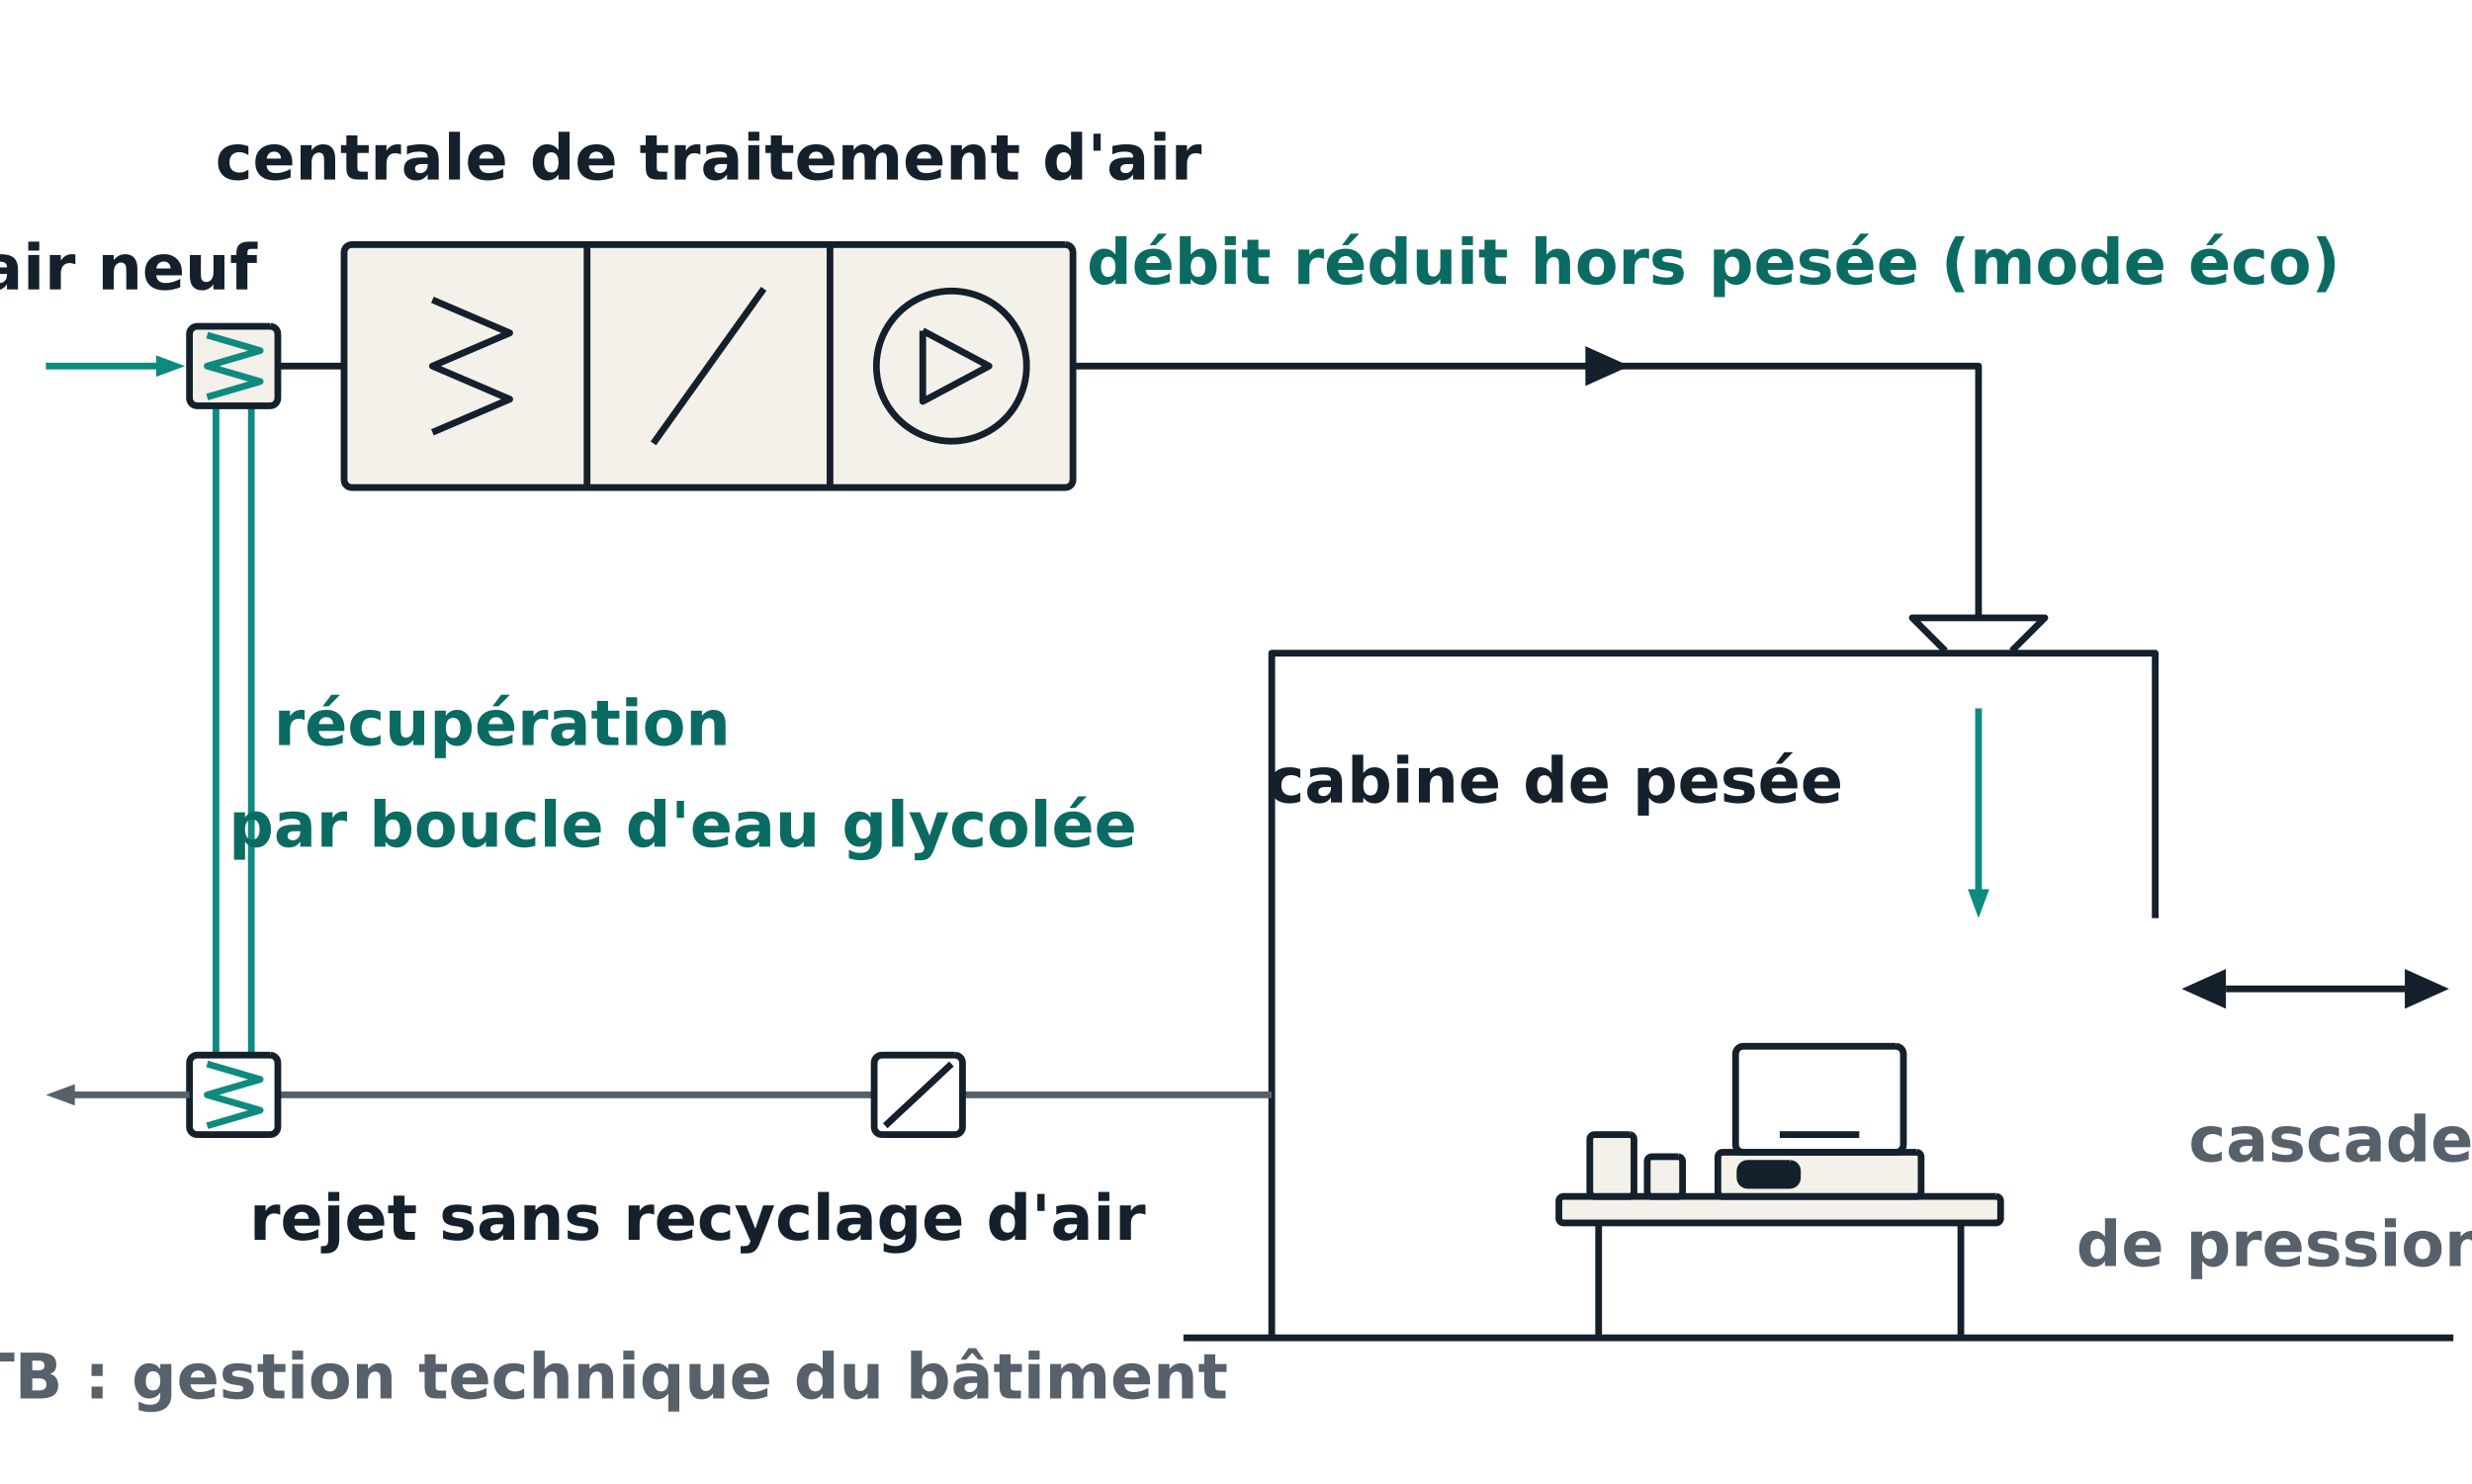
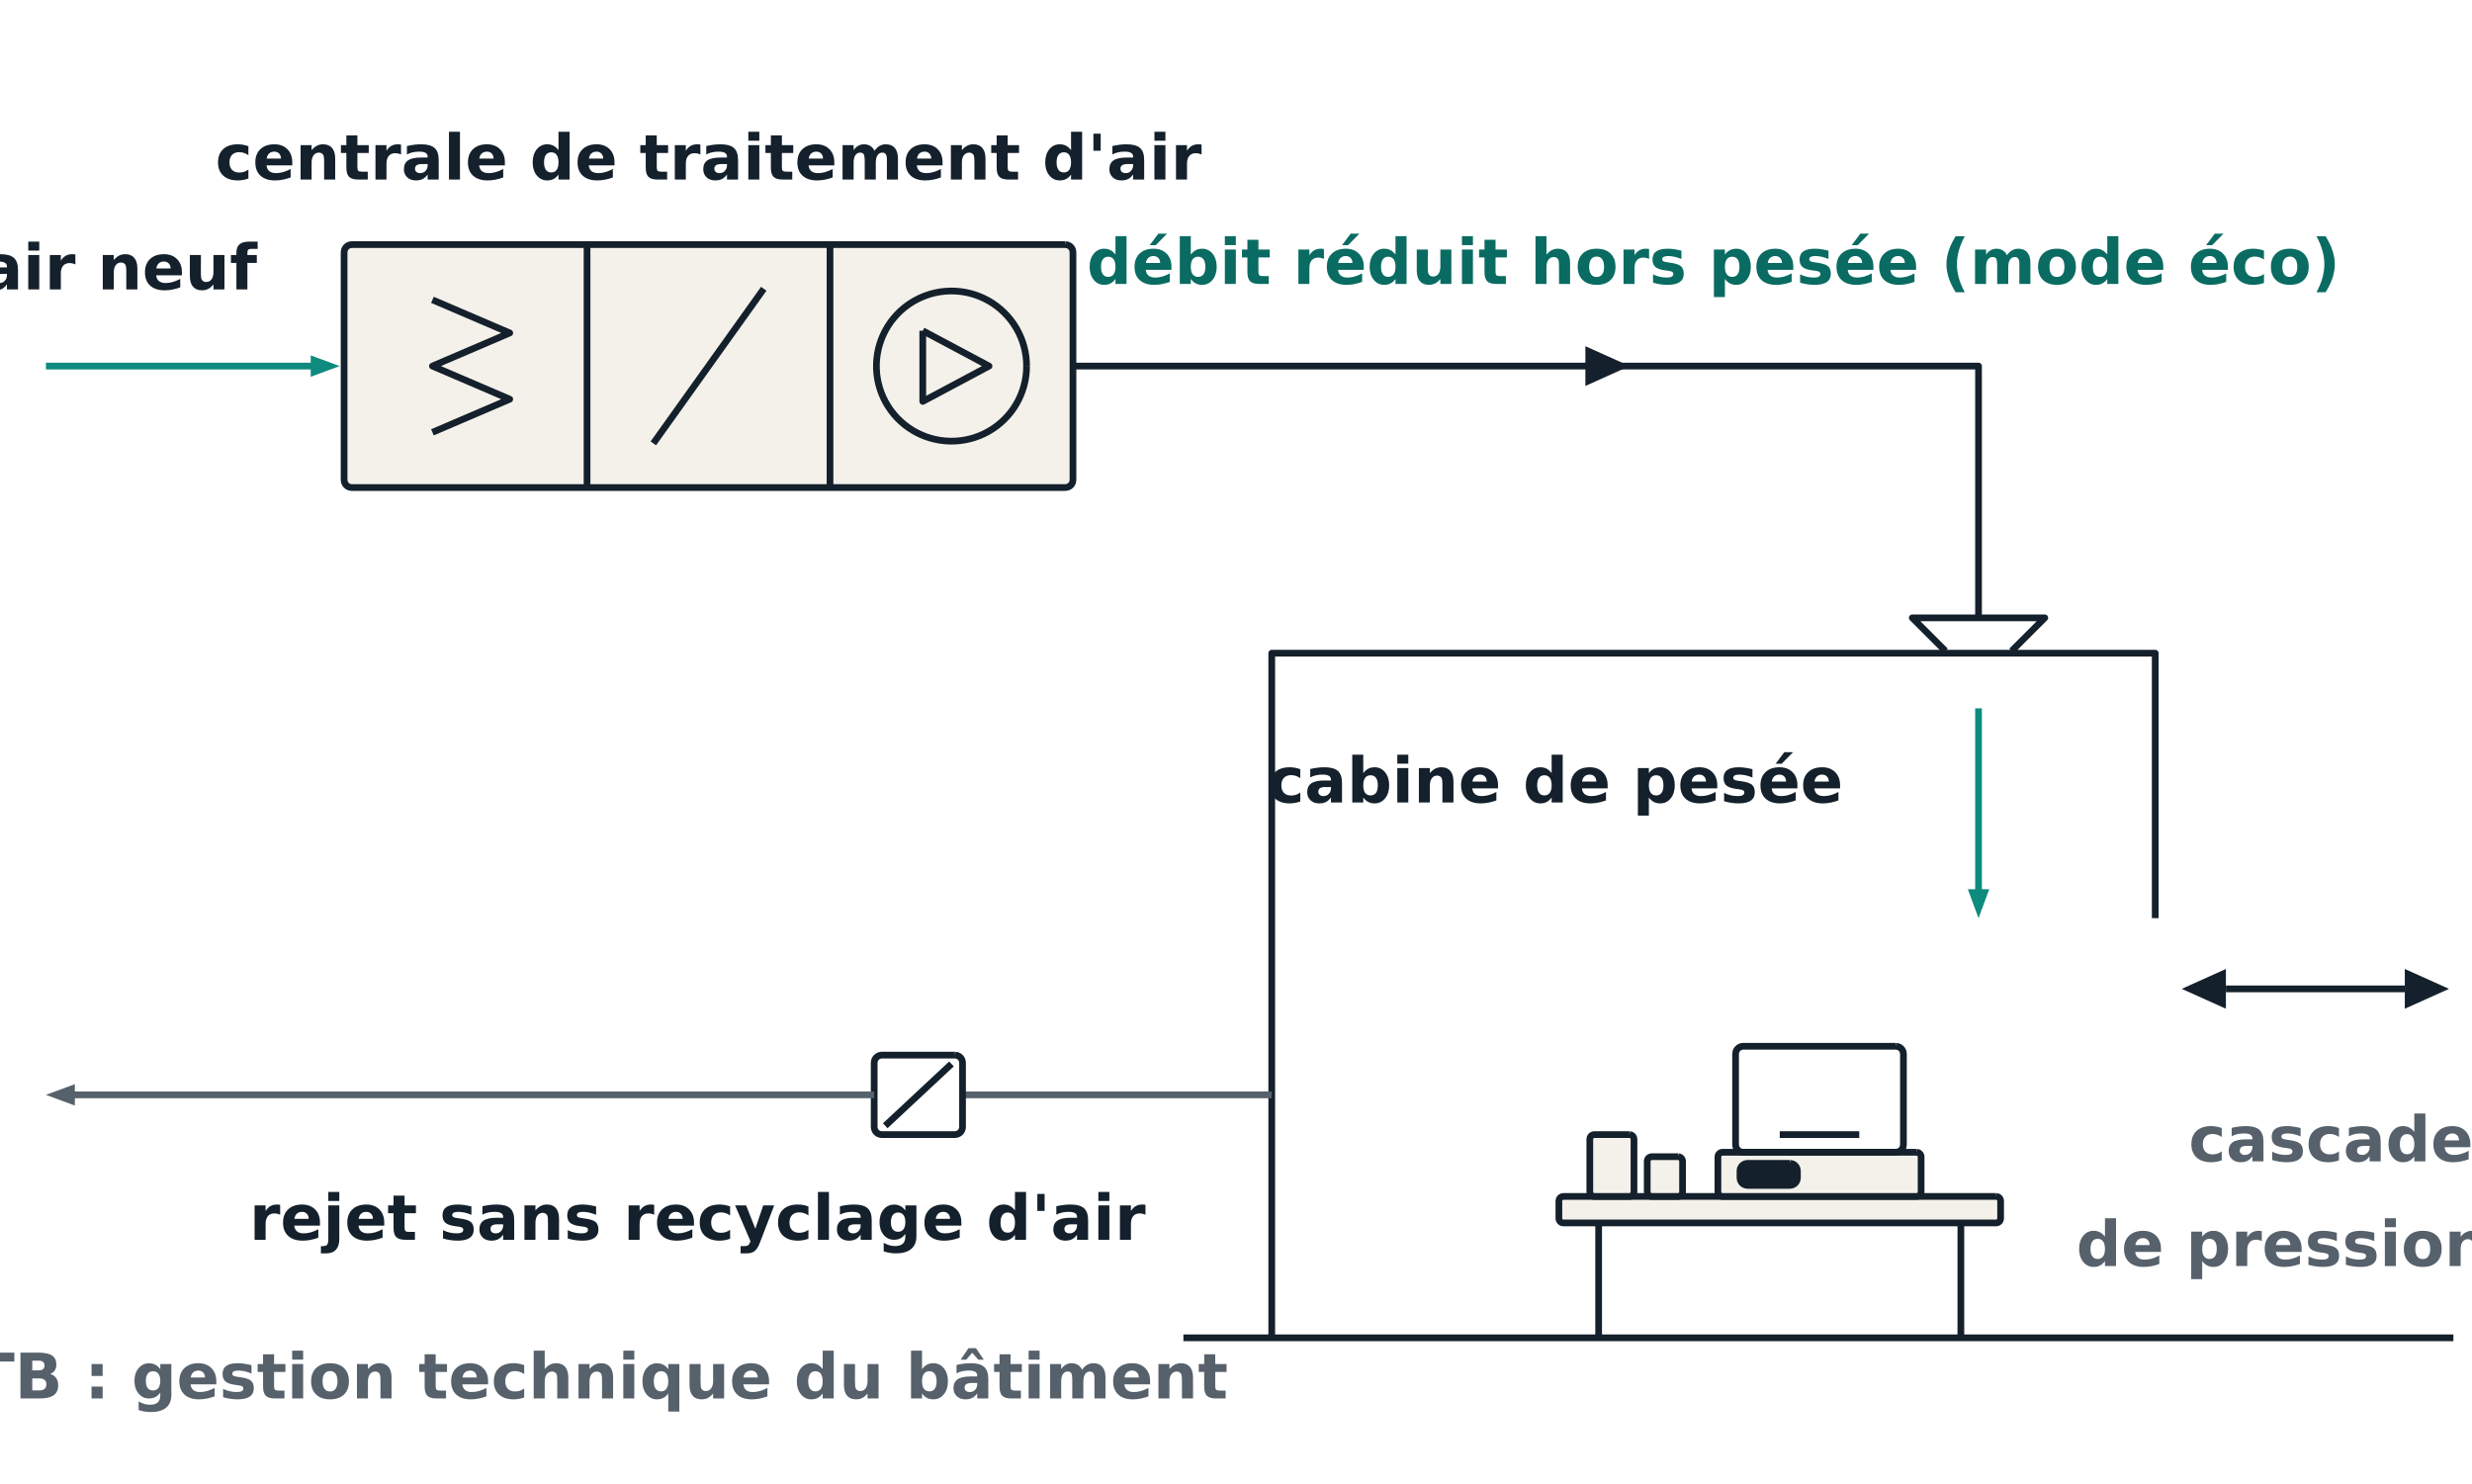
- <svg xmlns="http://www.w3.org/2000/svg" viewBox="0 0 1100 660" class="tf-figure" width="1100" height="660" style="aspect-ratio: 1100 / 660" data-viewbox="0 0 1100 660" data-min-text="28" data-slot="1100x660" preserveAspectRatio="xMinYMin meet" role="img" aria-label="Schéma de principe : l'air neuf passe par une batterie de récupération puis par la centrale de traitement d'air, qui le souffle par le haut dans la cabine de pesée. En mode éco, le débit est réduit hors pesée. Une cascade de pression est maintenue entre la cabine et la salle. L'air extrait est filtré, passe par la seconde batterie de la boucle d'eau glycolée puis est rejeté dehors sans recyclage.">
+ <svg xmlns="http://www.w3.org/2000/svg" viewBox="0 0 1100 660" class="tf-figure" width="1100" height="660" style="aspect-ratio: 1100 / 660" data-viewbox="0 0 1100 660" data-min-text="28" data-slot="1100x660" preserveAspectRatio="xMinYMin meet" role="img" aria-label="Schéma de principe : l'air neuf passe par la centrale de traitement d'air, qui le souffle par le haut dans la cabine de pesée. En mode éco, le débit est réduit hors pesée. Une cascade de pression est maintenue entre la cabine et la salle. L'air extrait est filtré puis est rejeté dehors sans recyclage.">
  <defs>
    <style type="text/css">.tf-figure *{stroke-linejoin: round; stroke-linecap: butt}</style>
  </defs>
  <g id="tf-ahu-booth-figure_1">
    <g id="tf-ahu-booth-patch_1">
      <path d="M 0 660  L 1100 660  L 1100 0  L 0 0  L 0 660  z " style="fill: none; opacity: 0" />
    </g>
    <g id="tf-ahu-booth-axes_1">
-       <g id="tf-ahu-booth-tf-line--0" class="tf-line">
-         <path d="M 123.631 162.918  L 153.116 162.918  " clip-path="url(#tf-ahu-booth-peeeca20f9a)" style="fill: none; stroke: var(--ink, #14202B); stroke-width: 2.987" />
+       <g id="tf-ahu-booth-tf-polyline--0" class="tf-polyline">
+         <path d="M 477.452 162.918  L 880.416 162.918  L 880.416 274.961  " clip-path="url(#tf-ahu-booth-peeeca20f9a)" style="fill: none; stroke: var(--ink, #14202B); stroke-width: 2.987" />
      </g>
      <g id="tf-ahu-booth-tf-polyline--1" class="tf-polyline">
-         <path d="M 477.452 162.918  L 880.416 162.918  L 880.416 274.961  " clip-path="url(#tf-ahu-booth-peeeca20f9a)" style="fill: none; stroke: var(--ink, #14202B); stroke-width: 2.987" />
+         <path d="M 865.673 289.704  L 850.931 274.961  L 909.901 274.961  L 895.158 289.704  " clip-path="url(#tf-ahu-booth-peeeca20f9a)" style="fill: none; stroke: var(--ink, #14202B); stroke-width: 2.987" />
      </g>
      <g id="tf-ahu-booth-tf-polyline--2" class="tf-polyline">
-         <path d="M 865.673 289.704  L 850.931 274.961  L 909.901 274.961  L 895.158 289.704  " clip-path="url(#tf-ahu-booth-peeeca20f9a)" style="fill: none; stroke: var(--ink, #14202B); stroke-width: 2.987" />
-       </g>
-       <g id="tf-ahu-booth-tf-polyline--3" class="tf-polyline">
        <path d="M 959.043 408.627  L 959.043 290.687  L 565.908 290.687  L 565.908 595.366  " clip-path="url(#tf-ahu-booth-peeeca20f9a)" style="fill: none; stroke: var(--ink, #14202B); stroke-width: 2.987" />
      </g>
-       <g id="tf-ahu-booth-tf-line--4" class="tf-line">
+       <g id="tf-ahu-booth-tf-line--3" class="tf-line">
        <path d="M 526.594 595.366  L 1091.726 595.366  " clip-path="url(#tf-ahu-booth-peeeca20f9a)" style="fill: none; stroke: var(--ink, #14202B); stroke-width: 2.987" />
      </g>
-       <g id="tf-ahu-booth-tf-line--5" class="tf-line">
+       <g id="tf-ahu-booth-tf-line--4" class="tf-line">
        <path d="M 711.368 595.366  L 711.368 544.259  " clip-path="url(#tf-ahu-booth-peeeca20f9a)" style="fill: none; stroke: var(--ink, #14202B); stroke-width: 2.987" />
      </g>
-       <g id="tf-ahu-booth-tf-line--6" class="tf-line">
+       <g id="tf-ahu-booth-tf-line--5" class="tf-line">
        <path d="M 872.553 595.366  L 872.553 544.259  " clip-path="url(#tf-ahu-booth-peeeca20f9a)" style="fill: none; stroke: var(--ink, #14202B); stroke-width: 2.987" />
      </g>
-       <g id="tf-ahu-booth-tf-line--7" class="tf-line">
+       <g id="tf-ahu-booth-tf-line--6" class="tf-line">
        <path d="M 791.96 504.945  L 827.343 504.945  " clip-path="url(#tf-ahu-booth-peeeca20f9a)" style="fill: none; stroke: var(--ink, #14202B); stroke-width: 2.987" />
      </g>
-       <g id="tf-ahu-booth-tf-line--8" class="tf-line">
+       <g id="tf-ahu-booth-tf-line--7" class="tf-line">
        <path d="M 565.908 487.254  L 428.311 487.254  " clip-path="url(#tf-ahu-booth-peeeca20f9a)" style="fill: none; stroke: var(--muted, #56616B); stroke-width: 2.987" />
      </g>
-       <g id="tf-ahu-booth-tf-line--9" class="tf-line">
-         <path d="M 388.997 487.254  L 123.631 487.254  " clip-path="url(#tf-ahu-booth-peeeca20f9a)" style="fill: none; stroke: var(--muted, #56616B); stroke-width: 2.987" />
-       </g>
-       <g id="tf-ahu-booth-tf-line--10" class="tf-line">
-         <path d="M 96.112 180.609  L 96.112 469.563  " clip-path="url(#tf-ahu-booth-peeeca20f9a)" style="fill: none; stroke: var(--accent, #0E8A7E); stroke-width: 2.987" />
-       </g>
-       <g id="tf-ahu-booth-tf-line--11" class="tf-line">
-         <path d="M 111.837 180.609  L 111.837 469.563  " clip-path="url(#tf-ahu-booth-peeeca20f9a)" style="fill: none; stroke: var(--accent, #0E8A7E); stroke-width: 2.987" />
-       </g>
-       <g id="tf-ahu-booth-tf-line--12" class="tf-line">
+       <g id="tf-ahu-booth-tf-line--8" class="tf-line">
        <path d="M 990.494 440.078  L 1070.103 440.078  " clip-path="url(#tf-ahu-booth-peeeca20f9a)" style="fill: none; stroke: var(--ink, #14202B); stroke-width: 2.987" />
      </g>
+       <g id="tf-ahu-booth-tf-box--9" class="tf-box">
+         <path d="M 474.092 108.862  L 475.131 109.026  L 476.067 109.503  L 476.811 110.247  L 477.288 111.183  L 477.452 112.222  L 477.452 213.614  L 477.288 214.652  L 476.811 215.589  L 476.067 216.332  L 475.131 216.809  L 474.092 216.974  L 156.476 216.974  L 155.438 216.809  L 154.501 216.332  L 153.758 215.589  L 153.281 214.652  L 153.116 213.614  L 153.116 112.222  L 153.281 111.183  L 153.758 110.247  L 154.501 109.503  L 155.438 109.026  L 156.476 108.862  z " clip-path="url(#tf-ahu-booth-peeeca20f9a)" style="fill: var(--slide-bg, #F3F1EA)" />
+       </g>
+       <g id="tf-ahu-booth-tf-box--10" class="tf-box">
+         <path d="M 474.092 108.862  L 475.131 109.026  L 476.067 109.503  L 476.811 110.247  L 477.288 111.183  L 477.452 112.222  L 477.452 213.614  L 477.288 214.652  L 476.811 215.589  L 476.067 216.332  L 475.131 216.809  L 474.092 216.974  L 156.476 216.974  L 155.438 216.809  L 154.501 216.332  L 153.758 215.589  L 153.281 214.652  L 153.116 213.614  L 153.116 112.222  L 153.281 111.183  L 153.758 110.247  L 154.501 109.503  L 155.438 109.026  L 156.476 108.862  L 474.092 108.862  " clip-path="url(#tf-ahu-booth-peeeca20f9a)" style="fill: none; stroke: var(--ink, #14202B); stroke-width: 2.987" />
+       </g>
+       <g id="tf-ahu-booth-tf-box--11" class="tf-box">
+         <path d="M 888.244 532.464  L 888.862 532.562  L 889.42 532.846  L 889.862 533.289  L 890.146 533.846  L 890.244 534.464  L 890.244 542.259  L 890.146 542.877  L 889.862 543.434  L 889.42 543.877  L 888.862 544.161  L 888.244 544.259  L 695.677 544.259  L 695.059 544.161  L 694.501 543.877  L 694.059 543.434  L 693.775 542.877  L 693.677 542.259  L 693.677 534.464  L 693.775 533.846  L 694.059 533.289  L 694.501 532.846  L 695.059 532.562  L 695.677 532.464  z " clip-path="url(#tf-ahu-booth-peeeca20f9a)" style="fill: var(--slide-bg, #F3F1EA)" />
+       </g>
+       <g id="tf-ahu-booth-tf-box--12" class="tf-box">
+         <path d="M 888.244 532.464  L 888.862 532.562  L 889.42 532.846  L 889.862 533.289  L 890.146 533.846  L 890.244 534.464  L 890.244 542.259  L 890.146 542.877  L 889.862 543.434  L 889.42 543.877  L 888.862 544.161  L 888.244 544.259  L 695.677 544.259  L 695.059 544.161  L 694.501 543.877  L 694.059 543.434  L 693.775 542.877  L 693.677 542.259  L 693.677 534.464  L 693.775 533.846  L 694.059 533.289  L 694.501 532.846  L 695.059 532.562  L 695.677 532.464  L 888.244 532.464  " clip-path="url(#tf-ahu-booth-peeeca20f9a)" style="fill: none; stroke: var(--ink, #14202B); stroke-width: 2.987" />
+       </g>
      <g id="tf-ahu-booth-tf-box--13" class="tf-box">
-         <path d="M 120.271 145.227  L 121.309 145.391  L 122.246 145.868  L 122.989 146.612  L 123.467 147.548  L 123.631 148.587  L 123.631 177.249  L 123.467 178.287  L 122.989 179.224  L 122.246 179.967  L 121.309 180.444  L 120.271 180.609  L 87.678 180.609  L 86.639 180.444  L 85.703 179.967  L 84.959 179.224  L 84.482 178.287  L 84.318 177.249  L 84.318 148.587  L 84.482 147.548  L 84.959 146.612  L 85.703 145.868  L 86.639 145.391  L 87.678 145.227  z " clip-path="url(#tf-ahu-booth-peeeca20f9a)" style="fill: var(--slide-bg, #F3F1EA)" />
+         <path d="M 852.862 512.808  L 853.48 512.906  L 854.038 513.19  L 854.48 513.632  L 854.764 514.19  L 854.862 514.808  L 854.862 530.464  L 854.764 531.083  L 854.48 531.64  L 854.038 532.083  L 853.48 532.367  L 852.862 532.464  L 766.441 532.464  L 765.823 532.367  L 765.265 532.083  L 764.823 531.64  L 764.539 531.083  L 764.441 530.464  L 764.441 514.808  L 764.539 514.19  L 764.823 513.632  L 765.265 513.19  L 765.823 512.906  L 766.441 512.808  z " clip-path="url(#tf-ahu-booth-peeeca20f9a)" style="fill: var(--slide-bg, #F3F1EA)" />
      </g>
      <g id="tf-ahu-booth-tf-box--14" class="tf-box">
-         <path d="M 120.271 145.227  L 121.309 145.391  L 122.246 145.868  L 122.989 146.612  L 123.467 147.548  L 123.631 148.587  L 123.631 177.249  L 123.467 178.287  L 122.989 179.224  L 122.246 179.967  L 121.309 180.444  L 120.271 180.609  L 87.678 180.609  L 86.639 180.444  L 85.703 179.967  L 84.959 179.224  L 84.482 178.287  L 84.318 177.249  L 84.318 148.587  L 84.482 147.548  L 84.959 146.612  L 85.703 145.868  L 86.639 145.391  L 87.678 145.227  L 120.271 145.227  " clip-path="url(#tf-ahu-booth-peeeca20f9a)" style="fill: none; stroke: var(--ink, #14202B); stroke-width: 2.987" />
+         <path d="M 852.862 512.808  L 853.48 512.906  L 854.038 513.19  L 854.48 513.632  L 854.764 514.19  L 854.862 514.808  L 854.862 530.464  L 854.764 531.083  L 854.48 531.64  L 854.038 532.083  L 853.48 532.367  L 852.862 532.464  L 766.441 532.464  L 765.823 532.367  L 765.265 532.083  L 764.823 531.64  L 764.539 531.083  L 764.441 530.464  L 764.441 514.808  L 764.539 514.19  L 764.823 513.632  L 765.265 513.19  L 765.823 512.906  L 766.441 512.808  L 852.862 512.808  " clip-path="url(#tf-ahu-booth-peeeca20f9a)" style="fill: none; stroke: var(--ink, #14202B); stroke-width: 2.987" />
      </g>
      <g id="tf-ahu-booth-tf-box--15" class="tf-box">
-         <path d="M 474.092 108.862  L 475.131 109.026  L 476.067 109.503  L 476.811 110.247  L 477.288 111.183  L 477.452 112.222  L 477.452 213.614  L 477.288 214.652  L 476.811 215.589  L 476.067 216.332  L 475.131 216.809  L 474.092 216.974  L 156.476 216.974  L 155.438 216.809  L 154.501 216.332  L 153.758 215.589  L 153.281 214.652  L 153.116 213.614  L 153.116 112.222  L 153.281 111.183  L 153.758 110.247  L 154.501 109.503  L 155.438 109.026  L 156.476 108.862  z " clip-path="url(#tf-ahu-booth-peeeca20f9a)" style="fill: var(--slide-bg, #F3F1EA)" />
+         <path d="M 843.639 465.632  L 844.678 465.796  L 845.614 466.273  L 846.358 467.017  L 846.835 467.953  L 846.999 468.992  L 846.999 509.448  L 846.835 510.486  L 846.358 511.423  L 845.614 512.166  L 844.678 512.643  L 843.639 512.808  L 775.664 512.808  L 774.625 512.643  L 773.689 512.166  L 772.945 511.423  L 772.468 510.486  L 772.304 509.448  L 772.304 468.992  L 772.468 467.953  L 772.945 467.017  L 773.689 466.273  L 774.625 465.796  L 775.664 465.632  L 843.639 465.632  " clip-path="url(#tf-ahu-booth-peeeca20f9a)" style="fill: none; stroke: var(--ink, #14202B); stroke-width: 2.987" />
      </g>
      <g id="tf-ahu-booth-tf-box--16" class="tf-box">
-         <path d="M 474.092 108.862  L 475.131 109.026  L 476.067 109.503  L 476.811 110.247  L 477.288 111.183  L 477.452 112.222  L 477.452 213.614  L 477.288 214.652  L 476.811 215.589  L 476.067 216.332  L 475.131 216.809  L 474.092 216.974  L 156.476 216.974  L 155.438 216.809  L 154.501 216.332  L 153.758 215.589  L 153.281 214.652  L 153.116 213.614  L 153.116 112.222  L 153.281 111.183  L 153.758 110.247  L 154.501 109.503  L 155.438 109.026  L 156.476 108.862  L 474.092 108.862  " clip-path="url(#tf-ahu-booth-peeeca20f9a)" style="fill: none; stroke: var(--ink, #14202B); stroke-width: 2.987" />
+         <path d="M 725.093 504.945  L 725.711 505.043  L 726.269 505.327  L 726.711 505.769  L 726.995 506.327  L 727.093 506.945  L 727.093 530.464  L 726.995 531.083  L 726.711 531.64  L 726.269 532.083  L 725.711 532.367  L 725.093 532.464  L 709.436 532.464  L 708.818 532.367  L 708.261 532.083  L 707.818 531.64  L 707.534 531.083  L 707.436 530.464  L 707.436 506.945  L 707.534 506.327  L 707.818 505.769  L 708.261 505.327  L 708.818 505.043  L 709.436 504.945  z " clip-path="url(#tf-ahu-booth-peeeca20f9a)" style="fill: var(--slide-bg, #F3F1EA)" />
      </g>
      <g id="tf-ahu-booth-tf-box--17" class="tf-box">
-         <path d="M 888.244 532.464  L 888.862 532.562  L 889.42 532.846  L 889.862 533.289  L 890.146 533.846  L 890.244 534.464  L 890.244 542.259  L 890.146 542.877  L 889.862 543.434  L 889.42 543.877  L 888.862 544.161  L 888.244 544.259  L 695.677 544.259  L 695.059 544.161  L 694.501 543.877  L 694.059 543.434  L 693.775 542.877  L 693.677 542.259  L 693.677 534.464  L 693.775 533.846  L 694.059 533.289  L 694.501 532.846  L 695.059 532.562  L 695.677 532.464  z " clip-path="url(#tf-ahu-booth-peeeca20f9a)" style="fill: var(--slide-bg, #F3F1EA)" />
+         <path d="M 725.093 504.945  L 725.711 505.043  L 726.269 505.327  L 726.711 505.769  L 726.995 506.327  L 727.093 506.945  L 727.093 530.464  L 726.995 531.083  L 726.711 531.64  L 726.269 532.083  L 725.711 532.367  L 725.093 532.464  L 709.436 532.464  L 708.818 532.367  L 708.261 532.083  L 707.818 531.64  L 707.534 531.083  L 707.436 530.464  L 707.436 506.945  L 707.534 506.327  L 707.818 505.769  L 708.261 505.327  L 708.818 505.043  L 709.436 504.945  L 725.093 504.945  " clip-path="url(#tf-ahu-booth-peeeca20f9a)" style="fill: none; stroke: var(--ink, #14202B); stroke-width: 2.987" />
      </g>
      <g id="tf-ahu-booth-tf-box--18" class="tf-box">
-         <path d="M 888.244 532.464  L 888.862 532.562  L 889.42 532.846  L 889.862 533.289  L 890.146 533.846  L 890.244 534.464  L 890.244 542.259  L 890.146 542.877  L 889.862 543.434  L 889.42 543.877  L 888.862 544.161  L 888.244 544.259  L 695.677 544.259  L 695.059 544.161  L 694.501 543.877  L 694.059 543.434  L 693.775 542.877  L 693.677 542.259  L 693.677 534.464  L 693.775 533.846  L 694.059 533.289  L 694.501 532.846  L 695.059 532.562  L 695.677 532.464  L 888.244 532.464  " clip-path="url(#tf-ahu-booth-peeeca20f9a)" style="fill: none; stroke: var(--ink, #14202B); stroke-width: 2.987" />
+         <path d="M 746.716 514.773  L 747.334 514.871  L 747.891 515.155  L 748.334 515.598  L 748.618 516.155  L 748.716 516.773  L 748.716 530.464  L 748.618 531.083  L 748.334 531.64  L 747.891 532.083  L 747.334 532.367  L 746.716 532.464  L 734.99 532.464  L 734.372 532.367  L 733.815 532.083  L 733.372 531.64  L 733.088 531.083  L 732.99 530.464  L 732.99 516.773  L 733.088 516.155  L 733.372 515.598  L 733.815 515.155  L 734.372 514.871  L 734.99 514.773  z " clip-path="url(#tf-ahu-booth-peeeca20f9a)" style="fill: var(--slide-bg, #F3F1EA)" />
      </g>
      <g id="tf-ahu-booth-tf-box--19" class="tf-box">
-         <path d="M 852.862 512.808  L 853.48 512.906  L 854.038 513.19  L 854.48 513.632  L 854.764 514.19  L 854.862 514.808  L 854.862 530.464  L 854.764 531.083  L 854.48 531.64  L 854.038 532.083  L 853.48 532.367  L 852.862 532.464  L 766.441 532.464  L 765.823 532.367  L 765.265 532.083  L 764.823 531.64  L 764.539 531.083  L 764.441 530.464  L 764.441 514.808  L 764.539 514.19  L 764.823 513.632  L 765.265 513.19  L 765.823 512.906  L 766.441 512.808  z " clip-path="url(#tf-ahu-booth-peeeca20f9a)" style="fill: var(--slide-bg, #F3F1EA)" />
+         <path d="M 746.716 514.773  L 747.334 514.871  L 747.891 515.155  L 748.334 515.598  L 748.618 516.155  L 748.716 516.773  L 748.716 530.464  L 748.618 531.083  L 748.334 531.64  L 747.891 532.083  L 747.334 532.367  L 746.716 532.464  L 734.99 532.464  L 734.372 532.367  L 733.815 532.083  L 733.372 531.64  L 733.088 531.083  L 732.99 530.464  L 732.99 516.773  L 733.088 516.155  L 733.372 515.598  L 733.815 515.155  L 734.372 514.871  L 734.99 514.773  L 746.716 514.773  " clip-path="url(#tf-ahu-booth-peeeca20f9a)" style="fill: none; stroke: var(--ink, #14202B); stroke-width: 2.987" />
      </g>
      <g id="tf-ahu-booth-tf-box--20" class="tf-box">
-         <path d="M 852.862 512.808  L 853.48 512.906  L 854.038 513.19  L 854.48 513.632  L 854.764 514.19  L 854.862 514.808  L 854.862 530.464  L 854.764 531.083  L 854.48 531.64  L 854.038 532.083  L 853.48 532.367  L 852.862 532.464  L 766.441 532.464  L 765.823 532.367  L 765.265 532.083  L 764.823 531.64  L 764.539 531.083  L 764.441 530.464  L 764.441 514.808  L 764.539 514.19  L 764.823 513.632  L 765.265 513.19  L 765.823 512.906  L 766.441 512.808  L 852.862 512.808  " clip-path="url(#tf-ahu-booth-peeeca20f9a)" style="fill: none; stroke: var(--ink, #14202B); stroke-width: 2.987" />
-       </g>
-       <g id="tf-ahu-booth-tf-box--21" class="tf-box">
-         <path d="M 843.639 465.632  L 844.678 465.796  L 845.614 466.273  L 846.358 467.017  L 846.835 467.953  L 846.999 468.992  L 846.999 509.448  L 846.835 510.486  L 846.358 511.423  L 845.614 512.166  L 844.678 512.643  L 843.639 512.808  L 775.664 512.808  L 774.625 512.643  L 773.689 512.166  L 772.945 511.423  L 772.468 510.486  L 772.304 509.448  L 772.304 468.992  L 772.468 467.953  L 772.945 467.017  L 773.689 466.273  L 774.625 465.796  L 775.664 465.632  L 843.639 465.632  " clip-path="url(#tf-ahu-booth-peeeca20f9a)" style="fill: none; stroke: var(--ink, #14202B); stroke-width: 2.987" />
-       </g>
-       <g id="tf-ahu-booth-tf-box--22" class="tf-box">
-         <path d="M 725.093 504.945  L 725.711 505.043  L 726.269 505.327  L 726.711 505.769  L 726.995 506.327  L 727.093 506.945  L 727.093 530.464  L 726.995 531.083  L 726.711 531.64  L 726.269 532.083  L 725.711 532.367  L 725.093 532.464  L 709.436 532.464  L 708.818 532.367  L 708.261 532.083  L 707.818 531.64  L 707.534 531.083  L 707.436 530.464  L 707.436 506.945  L 707.534 506.327  L 707.818 505.769  L 708.261 505.327  L 708.818 505.043  L 709.436 504.945  z " clip-path="url(#tf-ahu-booth-peeeca20f9a)" style="fill: var(--slide-bg, #F3F1EA)" />
-       </g>
-       <g id="tf-ahu-booth-tf-box--23" class="tf-box">
-         <path d="M 725.093 504.945  L 725.711 505.043  L 726.269 505.327  L 726.711 505.769  L 726.995 506.327  L 727.093 506.945  L 727.093 530.464  L 726.995 531.083  L 726.711 531.64  L 726.269 532.083  L 725.711 532.367  L 725.093 532.464  L 709.436 532.464  L 708.818 532.367  L 708.261 532.083  L 707.818 531.64  L 707.534 531.083  L 707.436 530.464  L 707.436 506.945  L 707.534 506.327  L 707.818 505.769  L 708.261 505.327  L 708.818 505.043  L 709.436 504.945  L 725.093 504.945  " clip-path="url(#tf-ahu-booth-peeeca20f9a)" style="fill: none; stroke: var(--ink, #14202B); stroke-width: 2.987" />
-       </g>
-       <g id="tf-ahu-booth-tf-box--24" class="tf-box">
-         <path d="M 746.716 514.773  L 747.334 514.871  L 747.891 515.155  L 748.334 515.598  L 748.618 516.155  L 748.716 516.773  L 748.716 530.464  L 748.618 531.083  L 748.334 531.64  L 747.891 532.083  L 747.334 532.367  L 746.716 532.464  L 734.99 532.464  L 734.372 532.367  L 733.815 532.083  L 733.372 531.64  L 733.088 531.083  L 732.99 530.464  L 732.99 516.773  L 733.088 516.155  L 733.372 515.598  L 733.815 515.155  L 734.372 514.871  L 734.99 514.773  z " clip-path="url(#tf-ahu-booth-peeeca20f9a)" style="fill: var(--slide-bg, #F3F1EA)" />
-       </g>
-       <g id="tf-ahu-booth-tf-box--25" class="tf-box">
-         <path d="M 746.716 514.773  L 747.334 514.871  L 747.891 515.155  L 748.334 515.598  L 748.618 516.155  L 748.716 516.773  L 748.716 530.464  L 748.618 531.083  L 748.334 531.64  L 747.891 532.083  L 747.334 532.367  L 746.716 532.464  L 734.99 532.464  L 734.372 532.367  L 733.815 532.083  L 733.372 531.64  L 733.088 531.083  L 732.99 530.464  L 732.99 516.773  L 733.088 516.155  L 733.372 515.598  L 733.815 515.155  L 734.372 514.871  L 734.99 514.773  L 746.716 514.773  " clip-path="url(#tf-ahu-booth-peeeca20f9a)" style="fill: none; stroke: var(--ink, #14202B); stroke-width: 2.987" />
-       </g>
-       <g id="tf-ahu-booth-tf-box--26" class="tf-box">
        <path d="M 424.951 469.563  L 425.989 469.727  L 426.926 470.205  L 427.669 470.948  L 428.146 471.885  L 428.311 472.923  L 428.311 501.585  L 428.146 502.623  L 427.669 503.56  L 426.926 504.303  L 425.989 504.781  L 424.951 504.945  L 392.357 504.945  L 391.319 504.781  L 390.382 504.303  L 389.639 503.56  L 389.162 502.623  L 388.997 501.585  L 388.997 472.923  L 389.162 471.885  L 389.639 470.948  L 390.382 470.205  L 391.319 469.727  L 392.357 469.563  L 424.951 469.563  " clip-path="url(#tf-ahu-booth-peeeca20f9a)" style="fill: none; stroke: var(--ink, #14202B); stroke-width: 2.987" />
      </g>
-       <g id="tf-ahu-booth-tf-box--27" class="tf-box">
-         <path d="M 120.271 469.563  L 121.309 469.727  L 122.246 470.205  L 122.989 470.948  L 123.467 471.885  L 123.631 472.923  L 123.631 501.585  L 123.467 502.623  L 122.989 503.56  L 122.246 504.303  L 121.309 504.781  L 120.271 504.945  L 87.678 504.945  L 86.639 504.781  L 85.703 504.303  L 84.959 503.56  L 84.482 502.623  L 84.318 501.585  L 84.318 472.923  L 84.482 471.885  L 84.959 470.948  L 85.703 470.205  L 86.639 469.727  L 87.678 469.563  L 120.271 469.563  " clip-path="url(#tf-ahu-booth-peeeca20f9a)" style="fill: none; stroke: var(--ink, #14202B); stroke-width: 2.987" />
+       <g id="tf-ahu-booth-tf-arrow--21" class="tf-arrow">
+         <path d="M 20.433 162.918  L 139.558 162.918  " clip-path="url(#tf-ahu-booth-peeeca20f9a)" style="fill: none; stroke: var(--accent, #0E8A7E); stroke-width: 2.987" />
      </g>
-       <g id="tf-ahu-booth-tf-arrow--28" class="tf-arrow">
-         <path d="M 20.433 162.918  L 70.76 162.918  " clip-path="url(#tf-ahu-booth-peeeca20f9a)" style="fill: none; stroke: var(--accent, #0E8A7E); stroke-width: 2.987" />
-       </g>
-       <g id="tf-ahu-booth-tf-arrow--29" class="tf-arrow">
+       <g id="tf-ahu-booth-tf-arrow--22" class="tf-arrow">
        <path d="M 880.416 315.257  L 880.416 397.035  " clip-path="url(#tf-ahu-booth-peeeca20f9a)" style="fill: none; stroke: var(--accent, #0E8A7E); stroke-width: 2.987" />
      </g>
-       <g id="tf-ahu-booth-tf-arrow--30" class="tf-arrow">
-         <path d="M 84.318 487.254  L 32.025 487.254  " clip-path="url(#tf-ahu-booth-peeeca20f9a)" style="fill: none; stroke: var(--muted, #56616B); stroke-width: 2.987" />
+       <g id="tf-ahu-booth-tf-arrow--23" class="tf-arrow">
+         <path d="M 388.997 487.254  L 32.025 487.254  " clip-path="url(#tf-ahu-booth-peeeca20f9a)" style="fill: none; stroke: var(--muted, #56616B); stroke-width: 2.987" />
      </g>
-       <g id="tf-ahu-booth-tf-arrow--31" class="tf-arrow">
-         <path d="M 82.352 162.918  L 69.472 158.158  L 69.472 167.678  z " clip-path="url(#tf-ahu-booth-peeeca20f9a)" style="fill: var(--accent, #0E8A7E)" />
+       <g id="tf-ahu-booth-tf-arrow--24" class="tf-arrow">
+         <path d="M 151.15 162.918  L 138.27 158.158  L 138.27 167.678  z " clip-path="url(#tf-ahu-booth-peeeca20f9a)" style="fill: var(--accent, #0E8A7E)" />
      </g>
-       <g id="tf-ahu-booth-tf-arrow--32" class="tf-arrow">
+       <g id="tf-ahu-booth-tf-arrow--25" class="tf-arrow">
        <path d="M 880.416 408.627  L 885.176 395.747  L 875.656 395.747  z " clip-path="url(#tf-ahu-booth-peeeca20f9a)" style="fill: var(--accent, #0E8A7E)" />
      </g>
-       <g id="tf-ahu-booth-tf-arrow--33" class="tf-arrow">
+       <g id="tf-ahu-booth-tf-arrow--26" class="tf-arrow">
        <path d="M 20.433 487.254  L 33.313 492.014  L 33.313 482.494  z " clip-path="url(#tf-ahu-booth-peeeca20f9a)" style="fill: var(--muted, #56616B)" />
      </g>
-       <g id="tf-ahu-booth-tf-polyline--34" class="tf-polyline">
-         <path d="M 92.18 149.158  L 115.768 156.038  L 92.18 162.918  L 115.768 169.798  L 92.18 176.677  " clip-path="url(#tf-ahu-booth-peeeca20f9a)" style="fill: none; stroke: var(--accent, #0E8A7E); stroke-width: 2.987" />
-       </g>
-       <g id="tf-ahu-booth-tf-line--35" class="tf-line">
+       <g id="tf-ahu-booth-tf-line--27" class="tf-line">
        <path d="M 261.228 216.974  L 261.228 108.862  " clip-path="url(#tf-ahu-booth-peeeca20f9a)" style="fill: none; stroke: var(--ink, #14202B); stroke-width: 2.987" />
      </g>
-       <g id="tf-ahu-booth-tf-line--36" class="tf-line">
+       <g id="tf-ahu-booth-tf-line--28" class="tf-line">
        <path d="M 369.34 216.974  L 369.34 108.862  " clip-path="url(#tf-ahu-booth-peeeca20f9a)" style="fill: none; stroke: var(--ink, #14202B); stroke-width: 2.987" />
      </g>
-       <g id="tf-ahu-booth-tf-polyline--37" class="tf-polyline">
+       <g id="tf-ahu-booth-tf-polyline--29" class="tf-polyline">
        <path d="M 192.43 133.433  L 226.829 148.175  L 192.43 162.918  L 226.829 177.66  L 192.43 192.403  " clip-path="url(#tf-ahu-booth-peeeca20f9a)" style="fill: none; stroke: var(--ink, #14202B); stroke-width: 2.987" />
      </g>
-       <g id="tf-ahu-booth-tf-line--38" class="tf-line">
+       <g id="tf-ahu-booth-tf-line--30" class="tf-line">
        <path d="M 290.713 197.317  L 339.855 128.518  " clip-path="url(#tf-ahu-booth-peeeca20f9a)" style="fill: none; stroke: var(--ink, #14202B); stroke-width: 2.987" />
      </g>
-       <g id="tf-ahu-booth-tf-line--39" class="tf-line">
+       <g id="tf-ahu-booth-tf-line--31" class="tf-line">
        <path d="M 393.911 501.014  L 423.396 473.494  " clip-path="url(#tf-ahu-booth-peeeca20f9a)" style="fill: none; stroke: var(--ink, #14202B); stroke-width: 2.987" />
      </g>
-       <g id="tf-ahu-booth-tf-polyline--40" class="tf-polyline">
-         <path d="M 92.18 473.494  L 115.768 480.374  L 92.18 487.254  L 115.768 494.134  L 92.18 501.014  " clip-path="url(#tf-ahu-booth-peeeca20f9a)" style="fill: none; stroke: var(--accent, #0E8A7E); stroke-width: 2.987" />
-       </g>
-       <g id="tf-ahu-booth-tf-circle--41" class="tf-circle">
+       <g id="tf-ahu-booth-tf-circle--32" class="tf-circle">
        <path d="M 456.813 162.918  L 456.74 160.709  L 456.521 158.51  L 456.157 156.331  L 455.65 154.18  L 455.002 152.067  L 454.216 150.002  L 453.295 147.994  L 452.243 146.05  L 451.066 144.181  L 449.767 142.393  L 448.353 140.695  L 446.829 139.094  L 445.204 137.597  L 443.482 136.212  L 441.674 134.943  L 439.785 133.796  L 437.824 132.776  L 435.801 131.889  L 433.723 131.137  L 431.6 130.524  L 429.441 130.052  L 427.256 129.725  L 425.053 129.542  L 422.844 129.506  L 420.637 129.615  L 418.442 129.871  L 416.269 130.27  L 414.127 130.813  L 412.025 131.496  L 409.973 132.316  L 407.98 133.27  L 406.054 134.354  L 404.204 135.562  L 402.438 136.89  L 400.764 138.332  L 399.189 139.882  L 397.719 141.532  L 396.362 143.276  L 395.123 145.106  L 394.008 147.013  L 393.021 148.99  L 392.167 151.028  L 391.449 153.118  L 390.871 155.251  L 390.436 157.417  L 390.144 159.608  L 389.998 161.813  L 389.998 164.023  L 390.144 166.227  L 390.436 168.418  L 390.871 170.584  L 391.449 172.717  L 392.167 174.807  L 393.021 176.845  L 394.008 178.822  L 395.123 180.73  L 396.362 182.559  L 397.719 184.303  L 399.189 185.953  L 400.764 187.503  L 402.438 188.945  L 404.204 190.273  L 406.054 191.482  L 407.98 192.566  L 409.973 193.52  L 412.025 194.34  L 414.127 195.023  L 416.269 195.565  L 418.442 195.965  L 420.637 196.22  L 422.844 196.33  L 425.053 196.293  L 427.256 196.111  L 429.441 195.783  L 431.6 195.312  L 433.723 194.699  L 435.801 193.947  L 437.824 193.059  L 439.785 192.04  L 441.674 190.893  L 443.482 189.624  L 445.204 188.238  L 446.829 186.741  L 448.353 185.14  L 449.767 183.442  L 451.066 181.655  L 452.243 179.785  L 453.295 177.842  L 454.216 175.833  L 455.002 173.768  L 455.65 171.655  L 456.157 169.505  L 456.521 167.325  L 456.74 165.126  z " clip-path="url(#tf-ahu-booth-peeeca20f9a)" style="fill: var(--slide-bg, #F3F1EA)" />
      </g>
-       <g id="tf-ahu-booth-tf-circle--42" class="tf-circle">
+       <g id="tf-ahu-booth-tf-circle--33" class="tf-circle">
        <path d="M 456.813 162.918  L 456.74 160.709  L 456.521 158.51  L 456.157 156.331  L 455.65 154.18  L 455.002 152.067  L 454.216 150.002  L 453.295 147.994  L 452.243 146.05  L 451.066 144.181  L 449.767 142.393  L 448.353 140.695  L 446.829 139.094  L 445.204 137.597  L 443.482 136.212  L 441.674 134.943  L 439.785 133.796  L 437.824 132.776  L 435.801 131.889  L 433.723 131.137  L 431.6 130.524  L 429.441 130.052  L 427.256 129.725  L 425.053 129.542  L 422.844 129.506  L 420.637 129.615  L 418.442 129.871  L 416.269 130.27  L 414.127 130.813  L 412.025 131.496  L 409.973 132.316  L 407.98 133.27  L 406.054 134.354  L 404.204 135.562  L 402.438 136.89  L 400.764 138.332  L 399.189 139.882  L 397.719 141.532  L 396.362 143.276  L 395.123 145.106  L 394.008 147.013  L 393.021 148.99  L 392.167 151.028  L 391.449 153.118  L 390.871 155.251  L 390.436 157.417  L 390.144 159.608  L 389.998 161.813  L 389.998 164.023  L 390.144 166.227  L 390.436 168.418  L 390.871 170.584  L 391.449 172.717  L 392.167 174.807  L 393.021 176.845  L 394.008 178.822  L 395.123 180.73  L 396.362 182.559  L 397.719 184.303  L 399.189 185.953  L 400.764 187.503  L 402.438 188.945  L 404.204 190.273  L 406.054 191.482  L 407.98 192.566  L 409.973 193.52  L 412.025 194.34  L 414.127 195.023  L 416.269 195.565  L 418.442 195.965  L 420.637 196.22  L 422.844 196.33  L 425.053 196.293  L 427.256 196.111  L 429.441 195.783  L 431.6 195.312  L 433.723 194.699  L 435.801 193.947  L 437.824 193.059  L 439.785 192.04  L 441.674 190.893  L 443.482 189.624  L 445.204 188.238  L 446.829 186.741  L 448.353 185.14  L 449.767 183.442  L 451.066 181.655  L 452.243 179.785  L 453.295 177.842  L 454.216 175.833  L 455.002 173.768  L 455.65 171.655  L 456.157 169.505  L 456.521 167.325  L 456.74 165.126  L 456.813 162.918  " clip-path="url(#tf-ahu-booth-peeeca20f9a)" style="fill: none; stroke: var(--ink, #14202B); stroke-width: 2.987" />
      </g>
-       <g id="tf-ahu-booth-tf-polygon--43" class="tf-polygon">
+       <g id="tf-ahu-booth-tf-polygon--34" class="tf-polygon">
        <path d="M 410.62 147.192  L 410.62 178.643  L 440.105 162.918  L 410.62 147.192  " clip-path="url(#tf-ahu-booth-peeeca20f9a)" style="fill: none; stroke: var(--ink, #14202B); stroke-width: 2.987" />
      </g>
-       <g id="tf-ahu-booth-tf-polygon--44" class="tf-polygon">
+       <g id="tf-ahu-booth-tf-polygon--35" class="tf-polygon">
        <path d="M 705.471 154.072  L 705.471 171.763  L 725.127 162.918  z " clip-path="url(#tf-ahu-booth-peeeca20f9a)" style="fill: var(--ink, #14202B)" />
      </g>
-       <g id="tf-ahu-booth-tf-box--45" class="tf-box">
+       <g id="tf-ahu-booth-tf-box--36" class="tf-box">
        <path d="M 796.463 517.722  L 797.501 517.886  L 798.438 518.364  L 799.181 519.107  L 799.659 520.044  L 799.823 521.082  L 799.823 524.19  L 799.659 525.229  L 799.181 526.165  L 798.438 526.909  L 797.501 527.386  L 796.463 527.55  L 777.629 527.55  L 776.591 527.386  L 775.654 526.909  L 774.911 526.165  L 774.434 525.229  L 774.269 524.19  L 774.269 521.082  L 774.434 520.044  L 774.911 519.107  L 775.654 518.364  L 776.591 517.886  L 777.629 517.722  z " clip-path="url(#tf-ahu-booth-peeeca20f9a)" style="fill: var(--ink, #14202B)" />
      </g>
-       <g id="tf-ahu-booth-tf-box--46" class="tf-box">
+       <g id="tf-ahu-booth-tf-box--37" class="tf-box">
        <path d="M 796.463 517.722  L 797.501 517.886  L 798.438 518.364  L 799.181 519.107  L 799.659 520.044  L 799.823 521.082  L 799.823 524.19  L 799.659 525.229  L 799.181 526.165  L 798.438 526.909  L 797.501 527.386  L 796.463 527.55  L 777.629 527.55  L 776.591 527.386  L 775.654 526.909  L 774.911 526.165  L 774.434 525.229  L 774.269 524.19  L 774.269 521.082  L 774.434 520.044  L 774.911 519.107  L 775.654 518.364  L 776.591 517.886  L 777.629 517.722  L 796.463 517.722  " clip-path="url(#tf-ahu-booth-peeeca20f9a)" style="fill: none; stroke: var(--ink, #14202B); stroke-width: 2.987" />
      </g>
-       <g id="tf-ahu-booth-tf-polygon--47" class="tf-polygon">
+       <g id="tf-ahu-booth-tf-polygon--38" class="tf-polygon">
        <path d="M 970.837 440.078  L 990.494 431.232  L 990.494 448.923  z " clip-path="url(#tf-ahu-booth-peeeca20f9a)" style="fill: var(--ink, #14202B)" />
      </g>
-       <g id="tf-ahu-booth-tf-polygon--48" class="tf-polygon">
+       <g id="tf-ahu-booth-tf-polygon--39" class="tf-polygon">
        <path d="M 1089.76 440.078  L 1070.103 431.232  L 1070.103 448.923  z " clip-path="url(#tf-ahu-booth-peeeca20f9a)" style="fill: var(--ink, #14202B)" />
      </g>
-       <g id="tf-ahu-booth-tf-label--49" class="tf-label tf-ink">
+       <g id="tf-ahu-booth-tf-label--40" class="tf-label tf-ink">
        <text style="font-weight: 600; font-size: 28px; font-family: 'Instrument Sans', 'DejaVu Sans'; text-anchor: middle; fill: var(--ink, #14202B)" x="52.867" y="128.812" transform="rotate(-0 52.86677 128.8115)">air neuf</text>
      </g>
-       <g id="tf-ahu-booth-tf-label--50" class="tf-label tf-ink">
+       <g id="tf-ahu-booth-tf-label--41" class="tf-label tf-ink">
        <text style="font-weight: 600; font-size: 28px; font-family: 'Instrument Sans', 'DejaVu Sans'; text-anchor: middle; fill: var(--ink, #14202B)" x="315.284" y="79.908" transform="rotate(-0 315.2843 79.90811)">centrale de traitement d'air</text>
      </g>
-       <g id="tf-ahu-booth-tf-label--51" class="tf-label tf-ink">
+       <g id="tf-ahu-booth-tf-label--42" class="tf-label tf-ink">
        <text style="font-weight: 600; font-size: 28px; font-family: 'Instrument Sans', 'DejaVu Sans'; text-anchor: middle; fill: var(--accent-text, #0A6B62)" x="762.475" y="126.377" transform="rotate(-0 762.4753 126.3769)">débit réduit hors pesée (mode éco)</text>
      </g>
-       <g id="tf-ahu-booth-tf-label--52" class="tf-label tf-ink">
-         <text style="font-weight: 600; font-size: 28px; font-family: 'Instrument Sans', 'DejaVu Sans'; text-anchor: middle; fill: var(--accent-text, #0A6B62)" x="223.42" y="331.593" transform="rotate(-0 223.4205 331.593)">récupération</text>
-       </g>
-       <g id="tf-ahu-booth-tf-label--53" class="tf-label tf-ink">
-         <text style="font-weight: 600; font-size: 28px; font-family: 'Instrument Sans', 'DejaVu Sans'; text-anchor: middle; fill: var(--accent-text, #0A6B62)" x="303.85" y="376.803" transform="rotate(-0 303.8502 376.8035)">par boucle d'eau glycolée</text>
-       </g>
-       <g id="tf-ahu-booth-tf-label--54" class="tf-label tf-ink">
+       <g id="tf-ahu-booth-tf-label--43" class="tf-label tf-ink">
        <text style="font-weight: 600; font-size: 28px; font-family: 'Instrument Sans', 'DejaVu Sans'; text-anchor: middle; fill: var(--ink, #14202B)" x="310.37" y="551.749" transform="rotate(-0 310.3701 551.7485)">rejet sans recyclage d'air</text>
      </g>
-       <g id="tf-ahu-booth-tf-label--55" class="tf-label tf-ink">
+       <g id="tf-ahu-booth-tf-label--44" class="tf-label tf-ink">
        <text style="font-weight: 600; font-size: 28px; font-family: 'Instrument Sans', 'DejaVu Sans'; text-anchor: middle; fill: var(--ink, #14202B)" x="692.018" y="357.147" transform="rotate(-0 692.0177 357.1467)">cabine de pesée</text>
      </g>
-       <g id="tf-ahu-booth-tf-label--56" class="tf-label tf-ink">
+       <g id="tf-ahu-booth-tf-label--45" class="tf-label tf-ink">
        <text style="font-weight: 600; font-size: 28px; font-family: 'Instrument Sans', 'DejaVu Sans'; text-anchor: middle; fill: var(--muted, #56616B)" x="1037.265" y="516.851" transform="rotate(-0 1037.265 516.8507)">cascade</text>
      </g>
-       <g id="tf-ahu-booth-tf-label--57" class="tf-label tf-ink">
+       <g id="tf-ahu-booth-tf-label--46" class="tf-label tf-ink">
        <text style="font-weight: 600; font-size: 28px; font-family: 'Instrument Sans', 'DejaVu Sans'; text-anchor: middle; fill: var(--muted, #56616B)" x="255.691" y="622.373" transform="rotate(-0 255.6908 622.3728)">GTB : gestion technique du bâtiment</text>
      </g>
-       <g id="tf-ahu-booth-tf-label--58" class="tf-label tf-ink">
+       <g id="tf-ahu-booth-tf-label--47" class="tf-label tf-ink">
        <text style="font-weight: 600; font-size: 28px; font-family: 'Instrument Sans', 'DejaVu Sans'; text-anchor: middle; fill: var(--muted, #56616B)" x="1015.773" y="563.444" transform="rotate(-0 1015.773 563.4441)">de pression</text>
      </g>
    </g>
  </g>
  <defs>
    <clipPath id="tf-ahu-booth-peeeca20f9a">
      <rect x="0" y="0" width="1100" height="660" />
    </clipPath>
  </defs>
</svg>
